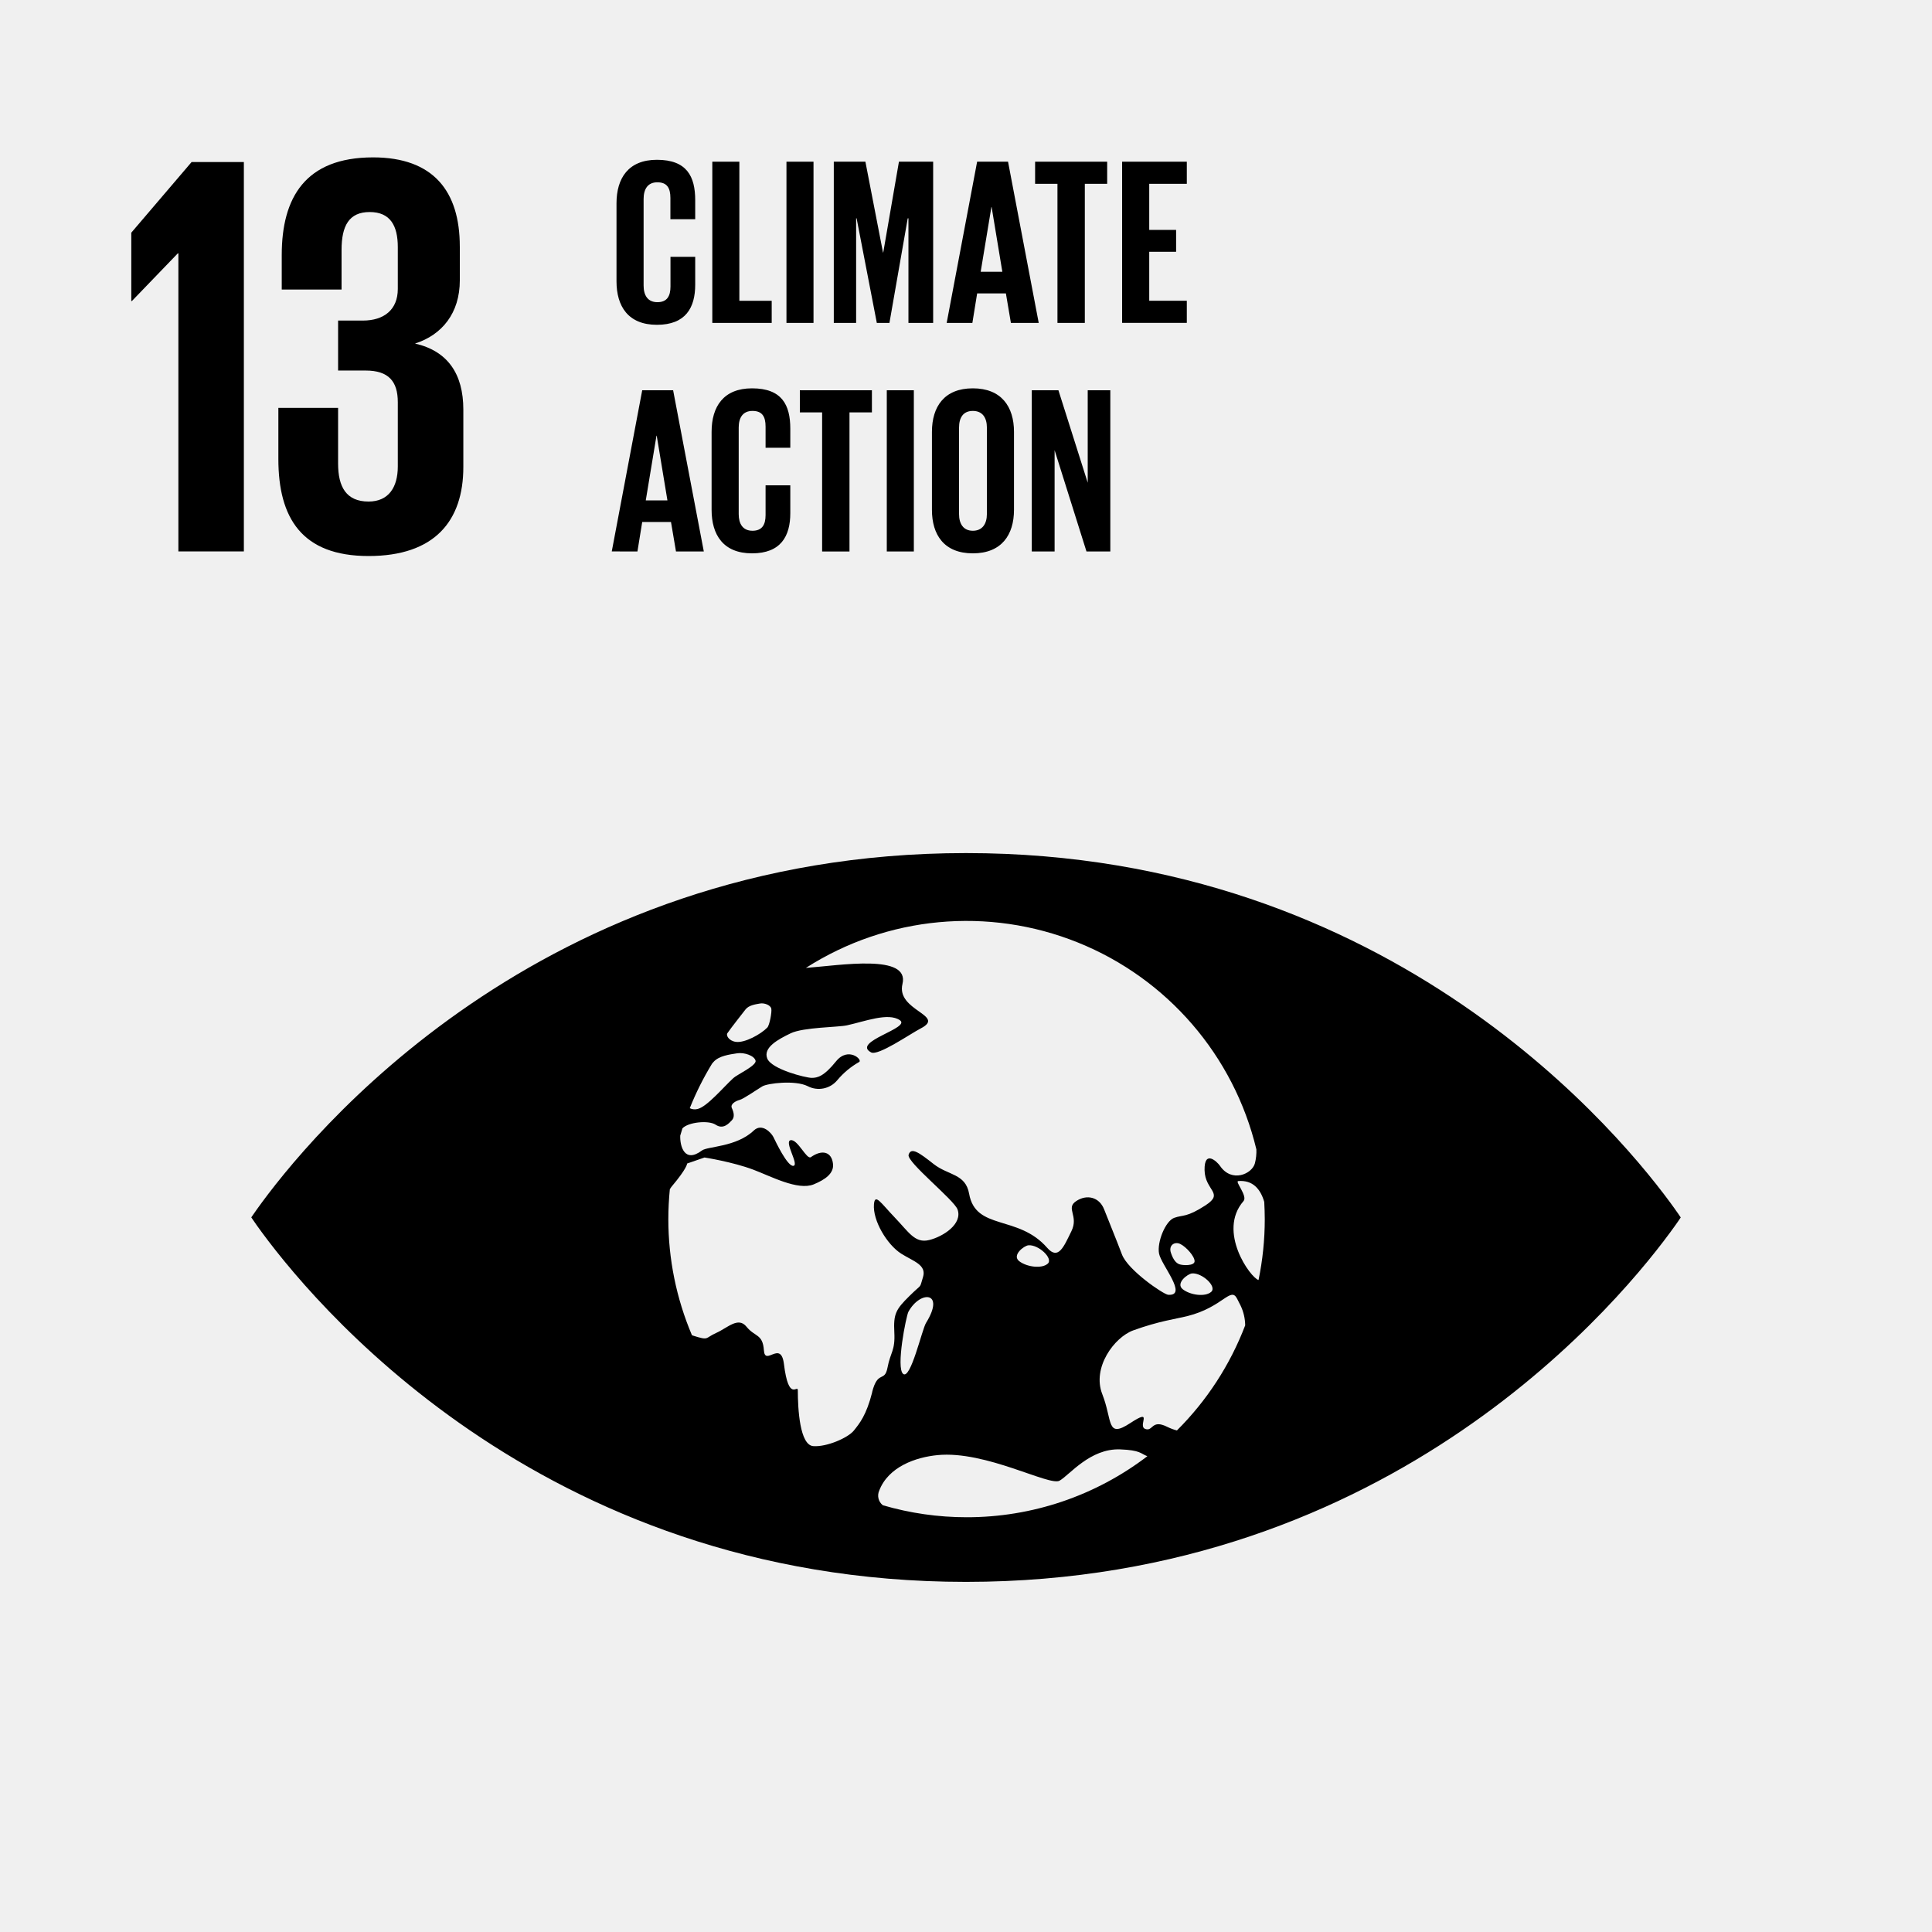
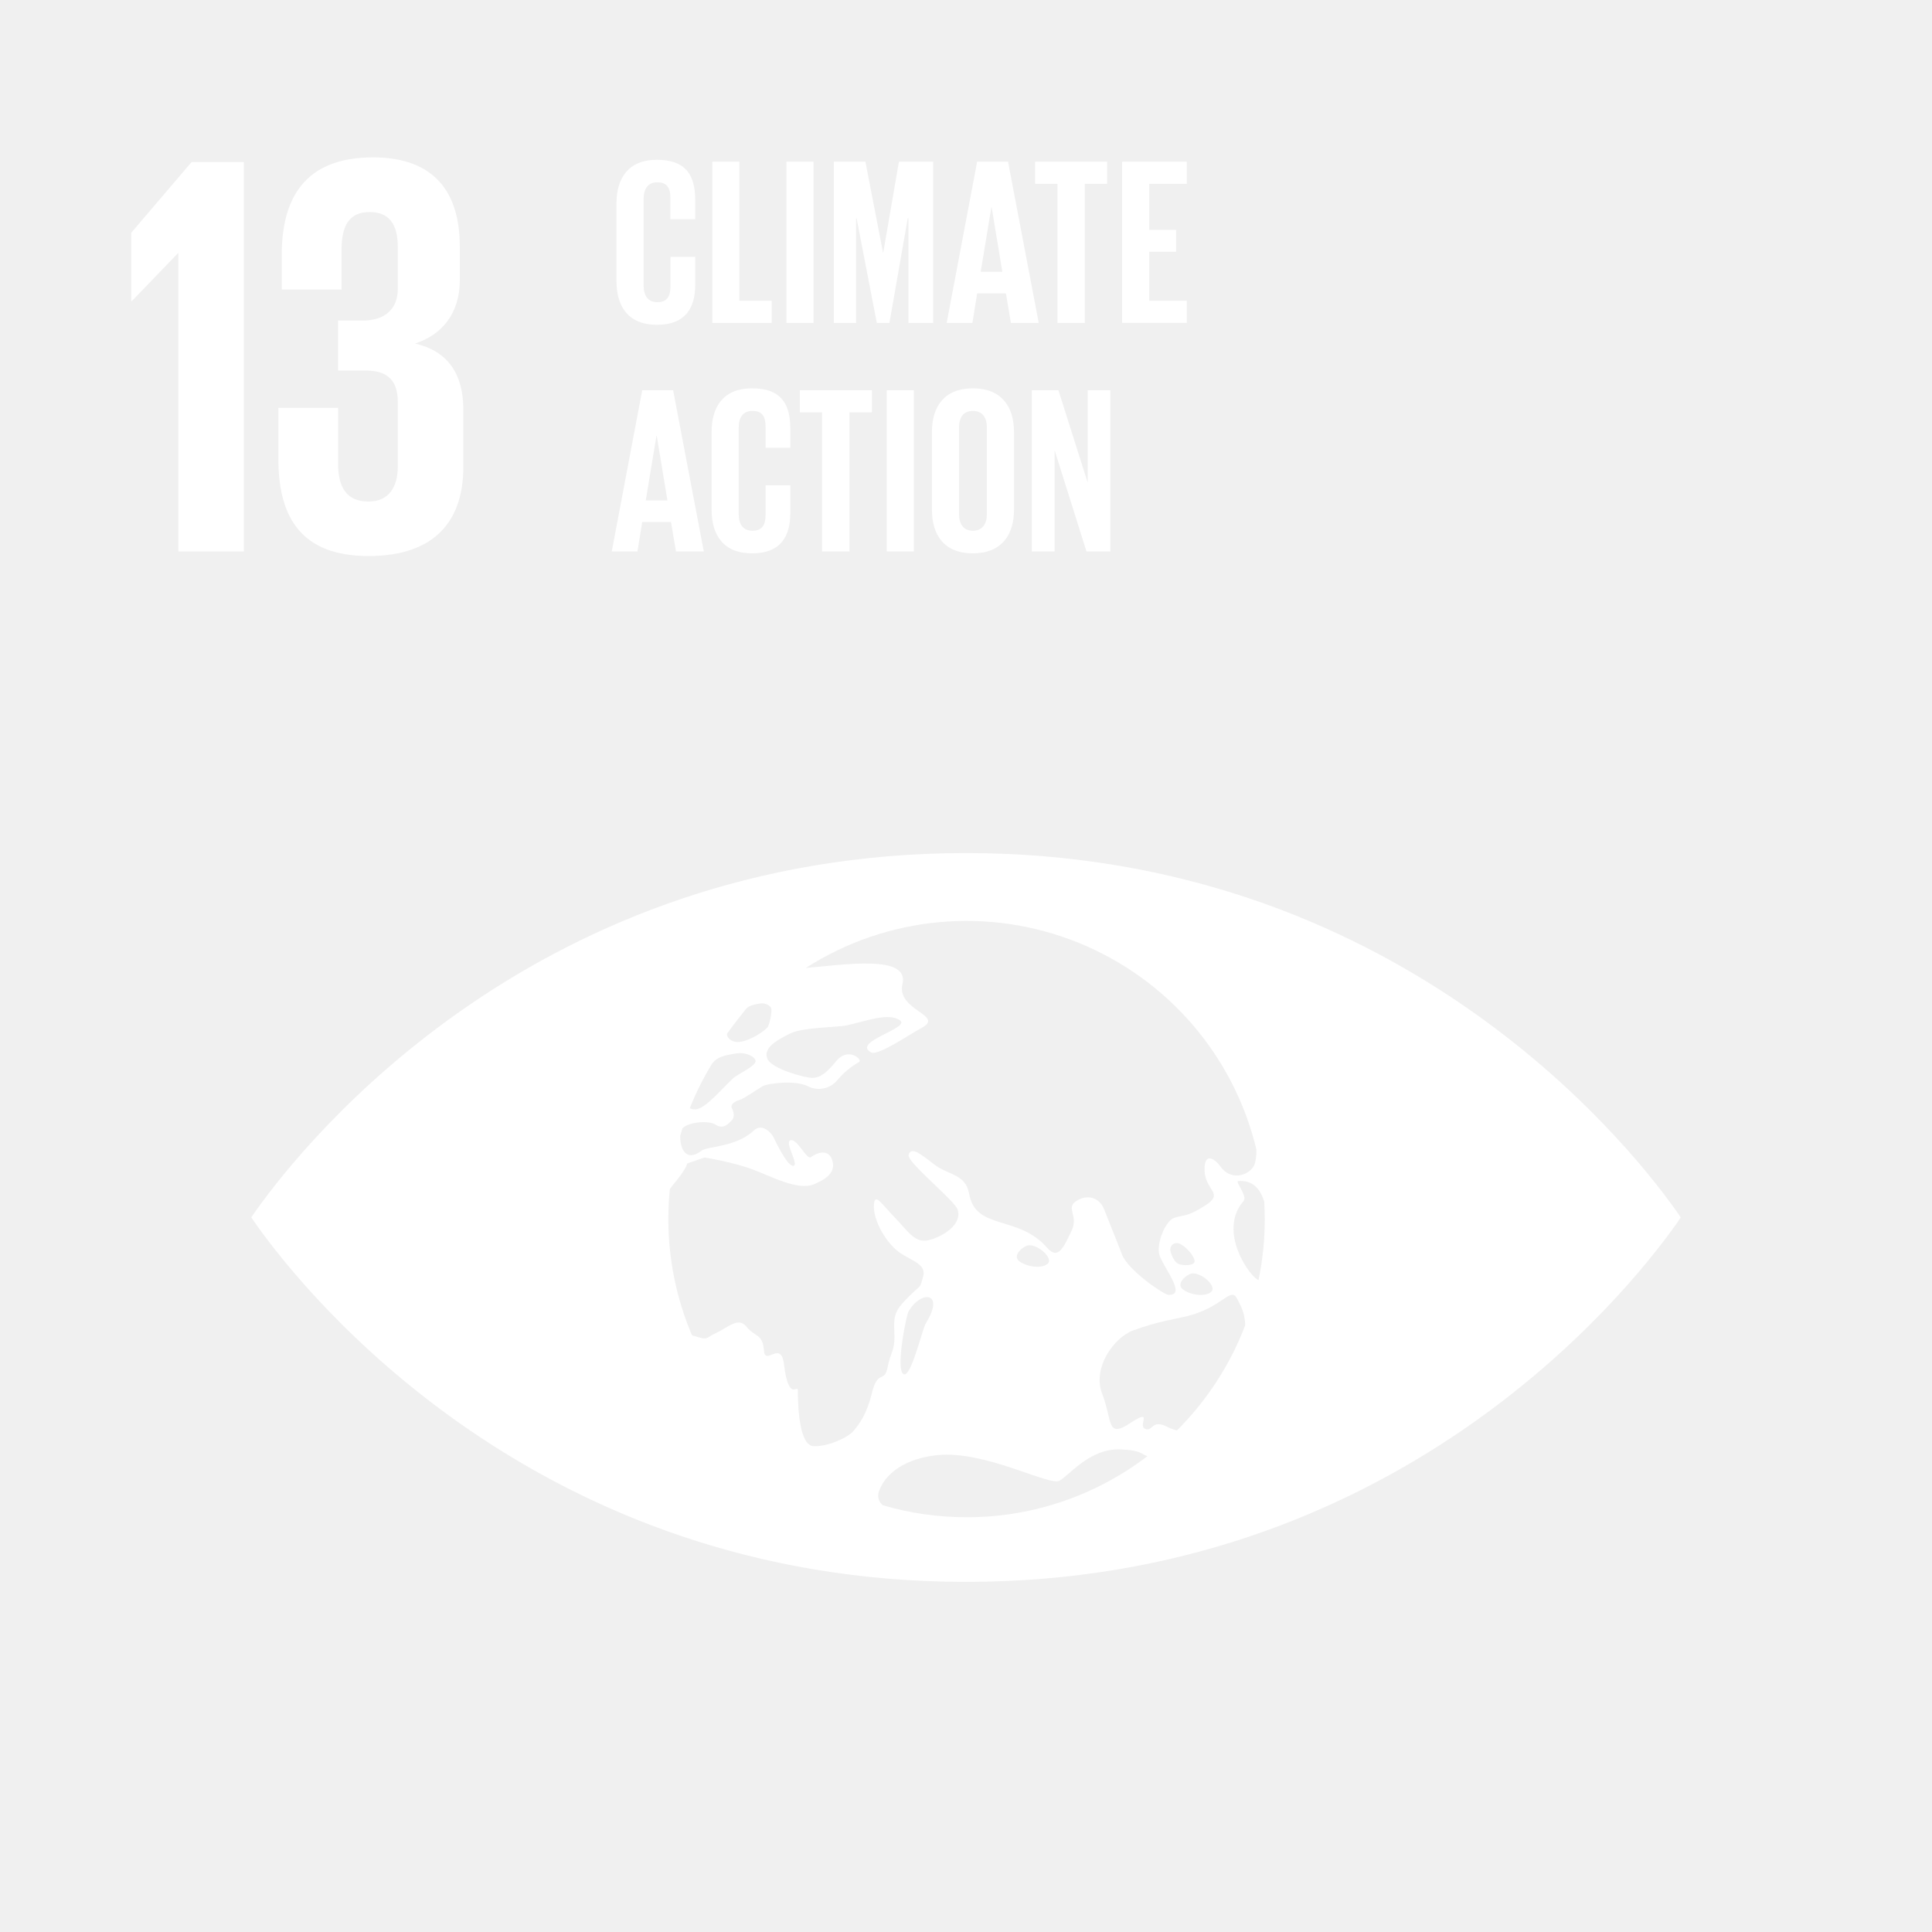
<svg xmlns="http://www.w3.org/2000/svg" id="Layer_1" data-name="Layer 1" viewBox="0 0 1000 1000" focusable="false">
  <link type="text/css" rel="stylesheet" id="dark-mode-general-link" />
  <link type="text/css" rel="stylesheet" id="dark-mode-custom-link" />
  <style type="text/css" id="dark-mode-custom-style" />
  <defs>
    <style>
      .cls-2 {
-         fill: currentColour;
+         fill: #fff;
      }
    </style>
  </defs>
  <polygon class="cls-2" points="126.22 83.88 126.22 285.42 92.33 285.42 92.33 131.15 92.03 131.15 68.26 155.82 67.95 155.82 67.95 120.44 99.16 83.88 126.22 83.88" />
  <path class="cls-2" d="M238,127.59v17.53c0,16.93-9.21,28.23-23.18,32.7,16.94,3.86,25,15.75,25,34.18v29.73c0,27.93-14.86,46.07-49.05,46.07-34.49,0-46.69-19.62-46.69-50.24V211.11H175V240c0,11.89,4.15,19.6,15.76,19.6,10.39,0,15.14-7.42,15.14-18.13V208.14c0-10.71-4.75-16.35-16.63-16.35H175V165.93h12.79c11,0,18.11-5.66,18.11-16.35v-21.7c0-11-3.85-18.13-14.55-18.13s-14.56,7.13-14.56,19.61v20.51H145.83V132c0-29.73,12.19-50.54,47.27-50.54,31.22,0,44.89,17.55,44.89,46.09" />
  <path class="cls-2" d="M867.09,626C840.74,589.09,721.56,441.55,500,441.55S159.32,589.09,132.93,626c-1.12,1.58-2.09,3-2.87,4.11.78,1.19,1.75,2.55,2.87,4.15C159.32,671.23,278.46,818.78,500,818.78S840.74,671.23,867.09,634.3c1.15-1.6,2.1-3,2.85-4.15q-1.12-1.74-2.85-4.11m-490.64-91.2c2-2.93,8.63-11.29,9.43-12.35,1.71-2.2,5.1-2.65,7.47-3.07s5.49.87,5.87,2.64-.91,8.63-2.07,9.81c-3.25,3.37-11.71,8.13-16.37,7.38-3.61-.55-5-3.34-4.33-4.41m-7.92,15.74c.35-.42.67-.76.8-.93,2.79-3.18,8.34-3.86,12.17-4.46s9,1.28,9.58,3.83-9.63,7.2-11.51,9c-5.33,4.91-13.67,14.91-18.55,16a5.86,5.86,0,0,1-4-.41,152.9,152.9,0,0,1,11.5-23m82.91,170.08c-3,11.8-6.5,16.05-9.48,19.77s-14,8.57-21,8.05-8-19.25-8-28.89c0-3.32-4.71,6.54-7.17-13.51-1.57-12.83-9.81,1.34-10.39-7.22s-4.7-6.84-9-12.18-9.68.52-15.7,3.22-3.52,4.06-12,1.38c-.22-.07-.33-.13-.54-.21A153.79,153.79,0,0,1,345.93,631c0-5.21.28-10.34.77-15.4a9.2,9.2,0,0,1,.95-1.44c8.16-9.66,8-11.92,8-11.92l9-3.12s14.42,2.22,25.28,6.31c8.95,3.35,23,10.94,31.23,7.6,5.93-2.44,10.56-5.68,10-10.61-.66-6.19-5.54-7.66-11.44-3.49-2.17,1.54-6.81-9.33-10.45-8.77s4.5,12.76,1.42,13.28-9.31-12.74-10.37-14.89-5.85-7.46-10.16-3.4c-9.1,8.65-23.88,8.12-26.85,10.35-9,6.76-11.42-2.23-11.22-7.7.36-1.25.73-2.51,1.13-3.75,2.95-3.25,13.54-4.33,17.18-1.91,4,2.67,6.86-.68,8.42-2.3s1-4.15,0-6.27,2-3.72,4.06-4.27,8.95-5.37,11.7-7,17-3.33,23.43-.13a12.42,12.42,0,0,0,15.41-3.11,41.24,41.24,0,0,1,11.19-9.33c2.24-1-5.51-8.27-11.87-.39s-9.63,8.56-12.63,8.56-20.82-4.44-23-10.07,5.58-9.84,12.15-13,24.57-3.09,29.17-4.13c9.35-2.05,21.31-6.75,27.33-2.65s-25.15,11.12-14.91,16.65c3.64,2,20.1-9.47,25.75-12.41,13.27-6.84-12.87-9.1-9.48-23,3.83-15.72-32.07-9.64-50-8.3a154.3,154.3,0,0,1,233.18,93.93,25.36,25.36,0,0,1-.75,7.15c-1.4,5.56-12,10.34-18.07,1.39-1.56-2.26-8.18-8.51-8,2.18s10.4,11.79.53,18.21-11.66,4.87-16.22,6.49-9,12.63-7.87,18.52,15.17,22,4.73,21.32c-2.45-.19-20.89-12.78-23.93-20.88-3.22-8.53-6.72-16.87-9.21-23.3s-9-8-14.54-4.27,1.53,7.51-2.42,15.55-6.76,15.19-12.55,8.56c-15.07-17.26-37-8.75-40.39-28-1.85-10.41-10.82-9.41-18.32-15.31s-11.73-9-13-4.81c-1.11,3.73,23.59,23.32,25.35,28.33,2.63,7.46-7.39,14-14.73,15.8s-10.52-4.11-17.72-11.61-10.33-12.82-10.83-6.94c-.72,8.49,6.83,21,14.15,25.62,6.25,3.95,13.25,5.74,11.22,12.16s0,2.8-7,9.72-8.34,9.19-7.83,18.8-2,10.19-3.51,18.2-5,1.08-8,12.83M617,659.12c5.18-.42,13,6.77,9.93,9.53s-10.81,1.74-14.72-1.32,2.45-8,4.79-8.21m-6.57-4.74c-1.66-.62-3.13-2.2-4.39-6s1.93-6,5-4.43,7.28,6.33,7.28,8.85-6.23,2.23-7.93,1.56m-68.11-.27c-3.05,2.72-10.85,1.72-14.75-1.32s2.46-8,4.78-8.21c5.19-.47,13,6.79,10,9.53m-63,30.65c-2.12,3.47-7.93,29.42-11.82,26.4s1.58-30.1,2.7-32.16c6.1-11.18,19.28-10.63,9.12,5.76m21,100.58a154.27,154.27,0,0,1-43.37-6.21,6.35,6.35,0,0,1-1.87-7.54c4.77-12.45,19-17.33,30.22-18.41,25-2.44,57.92,16.25,63.15,13.23s15.83-16.77,31.35-16.19c10.6.41,10.52,2.19,14.08,3.53a153.73,153.73,0,0,1-93.56,31.59m108.85-44.92a25.79,25.79,0,0,1-4.84-1.79c-8.43-4.29-7.42,2.56-11.56,1s4.67-11.15-7.77-3-9.05-1.26-14.45-15,6.22-29.43,16-33c13.41-4.85,21.73-5.84,28-7.39,18.54-4.63,22.46-15.63,25.82-8.94.64,1.25,1.25,2.45,1.81,3.57A24.37,24.37,0,0,1,644.51,686a154.48,154.48,0,0,1-35.38,54.44m42.28-77.91c-4.14-1.13-21.47-25.09-7.77-40.85,2.28-2.59-4.6-10.22-2.72-10.37,7.5-.58,11.48,4.07,13.45,10.77.15,3,.27,5.94.27,9a155.68,155.68,0,0,1-3.23,31.5" />
  <path class="cls-2" d="M319.1,145.6V105.23c0-13,6.15-22.52,20.92-22.52,15.51,0,19.82,8.61,19.82,20.92v9.85H347v-11c0-5.17-1.72-8.12-6.77-8.12S333.13,98,333.13,103v44.8c0,5,2.09,8.61,7.14,8.61s6.77-3.2,6.77-8.12V132.92h12.8v14.4c0,11.94-4.92,20.8-19.82,20.8S319.1,158.52,319.1,145.6Z" />
  <path class="cls-2" d="M368.69,83.69h14v72h16.74v11.45H368.69Z" />
  <path class="cls-2" d="M407.07,83.69h14v83.45h-14Z" />
  <path class="cls-2" d="M470.21,113h-.37l-9.47,54.15h-6.53L443.38,113h-.25v54.15H431.57V83.69h16.36l9.11,47h.13l8.12-47H483v83.45H470.21Z" />
  <path class="cls-2" d="M490,167.14l15.76-83.45h16l15.88,83.45h-14.4l-2.59-15.27H505.77l-2.47,15.27Zm17.6-26.46h11.21l-5.54-33.48h-.13Z" />
  <path class="cls-2" d="M535.77,83.69h37.3V95.14H561.5v72H547.34v-72H535.77Z" />
  <path class="cls-2" d="M580.81,83.69h33.48V95.14H594.84V119h13.91v11.32H594.84v25.35h19.45v11.45H580.81Z" />
  <path class="cls-2" d="M316.65,285.42,332.41,202h16l15.88,83.44h-14.4l-2.59-15.26H332.41l-2.47,15.26ZM334.25,259h11.21l-5.54-33.47h-.13Z" />
  <path class="cls-2" d="M368.32,263.89V223.52c0-13.05,6.16-22.52,20.93-22.52,15.5,0,19.81,8.61,19.81,20.92v9.84h-12.8V220.81c0-5.17-1.72-8.12-6.77-8.12s-7.14,3.57-7.14,8.61v44.8c0,5,2.1,8.62,7.14,8.62s6.77-3.2,6.77-8.13V251.21h12.8v14.4c0,11.94-4.92,20.8-19.81,20.8S368.32,276.81,368.32,263.89Z" />
  <path class="cls-2" d="M414,202h37.3v11.45H439.69v72H425.53v-72H414Z" />
  <path class="cls-2" d="M459,202h14v83.44H459Z" />
  <path class="cls-2" d="M482.37,263.89V223.52c0-13.05,6.41-22.52,21.17-22.52s21.3,9.47,21.3,22.52v40.37c0,12.92-6.41,22.52-21.3,22.52S482.37,276.81,482.37,263.89Zm28.44,2.21V221.3c0-5-2.22-8.61-7.27-8.61s-7.14,3.57-7.14,8.61v44.8c0,5,2.22,8.62,7.14,8.62S510.81,271.15,510.81,266.1Z" />
  <path class="cls-2" d="M545.86,233v52.43H534.05V202h13.79L563,249.85V202h11.7v83.44H562.36Z" />
</svg>
